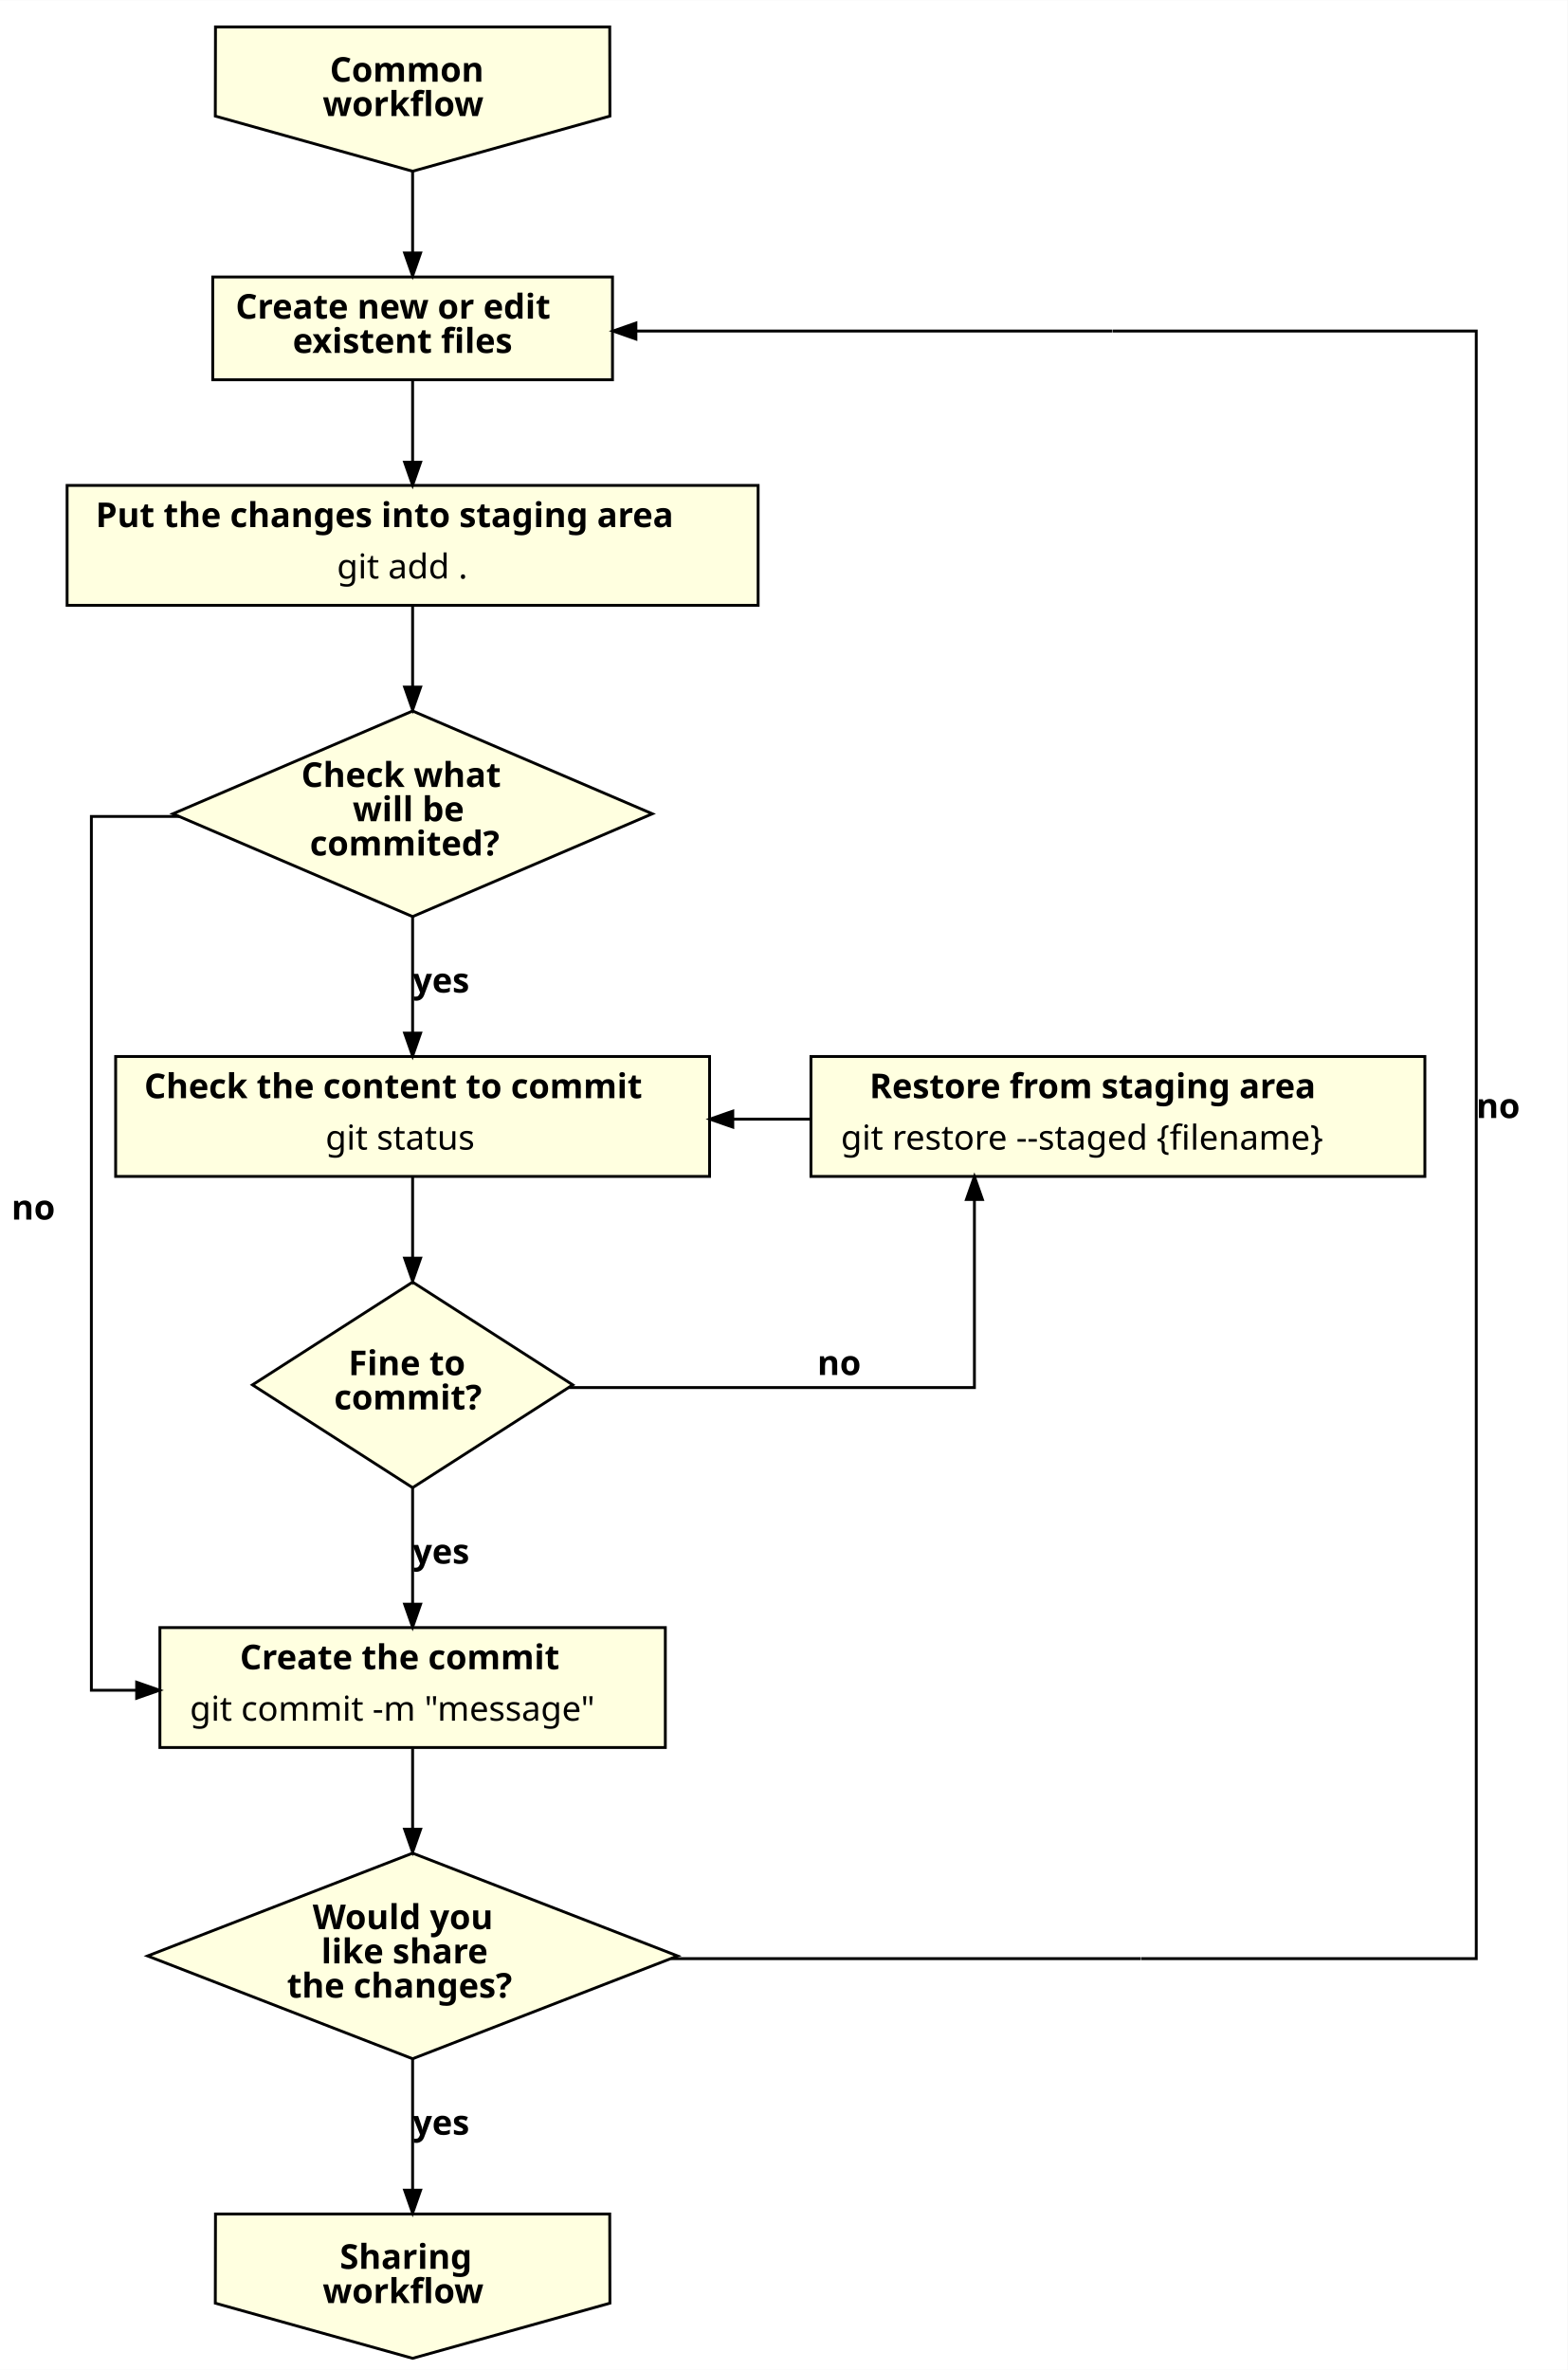
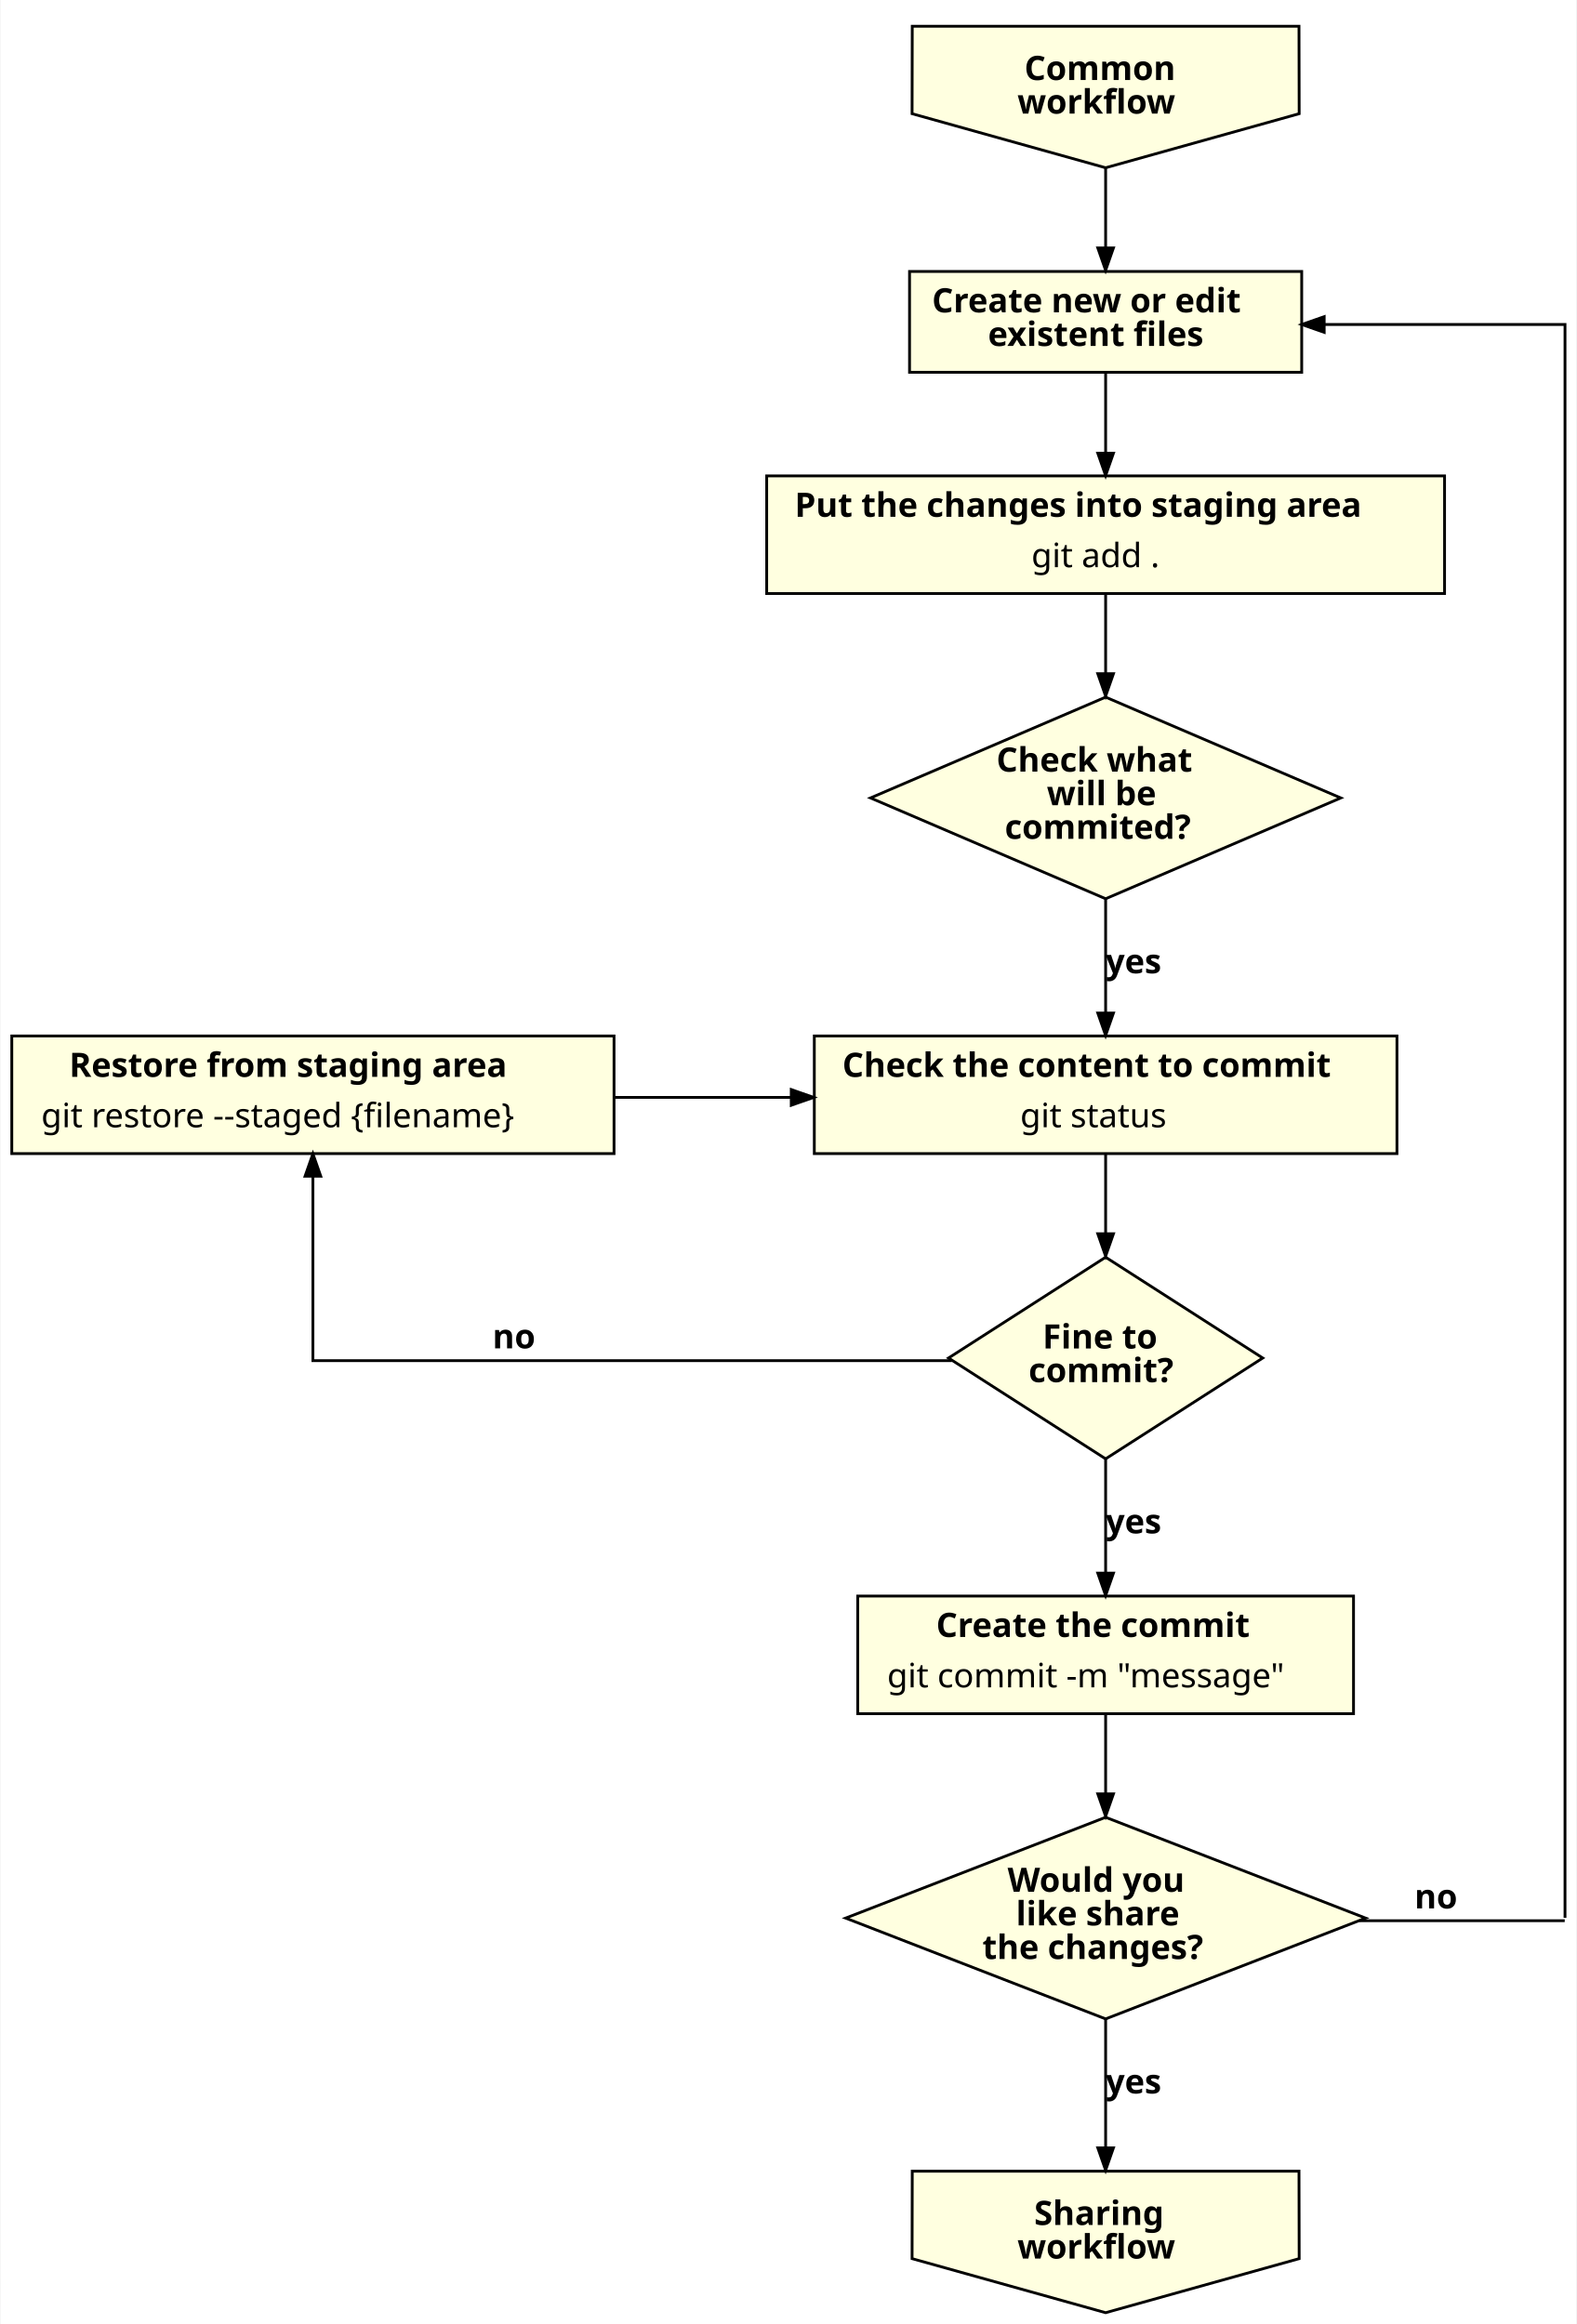
- <svg xmlns="http://www.w3.org/2000/svg" width="549pt" height="830pt" viewBox="0.00 0.00 549.00 829.88">
+ <svg xmlns="http://www.w3.org/2000/svg" width="563pt" height="830pt" viewBox="0.00 0.00 562.50 829.88">
  <g id="graph0" class="graph" transform="scale(1 1) rotate(0) translate(4 825.876)">
-     <polygon fill="white" stroke="none" points="-4,4 -4,-825.876 545,-825.876 545,4 -4,4" />
-     <g id="edge14" class="edge">
-       <path fill="none" stroke="black" d="M385.592,-710C389.453,-710 513,-710 513,-710 513,-710 513,-140 513,-140 513,-140 399.143,-140 395.585,-140" />
-       <text text-anchor="start" x="513" y="-434.396" font-family="Verdana" font-weight="bold" font-size="12.00">   no</text>
+     <polygon fill="white" stroke="none" points="-4,4 -4,-825.876 558.5,-825.876 558.5,4 -4,4" />
+     <g id="node2" class="node">
+       <polygon fill="lightyellow" stroke="black" points="321.403,-785.274 390.5,-765.969 459.597,-785.274 459.533,-816.509 321.467,-816.509 321.403,-785.274" />
+       <text text-anchor="start" x="361.5" y="-797.307" font-family="Verdana" font-weight="bold" font-size="12.00">Common</text>
+       <text text-anchor="start" x="359" y="-785.307" font-family="Verdana" font-weight="bold" font-size="12.00">workflow</text>
+     </g>
+     <g id="node4" class="node">
+       <polygon fill="lightyellow" stroke="black" points="460.5,-728.938 320.5,-728.938 320.5,-692.938 460.5,-692.938 460.5,-728.938" />
+       <text text-anchor="start" x="328.5" y="-714.338" font-family="Verdana" font-weight="bold" font-size="12.00">Create new or edit</text>
+       <text text-anchor="start" x="348.5" y="-702.338" font-family="Verdana" font-weight="bold" font-size="12.00">existent files</text>
+     </g>
+     <g id="edge1" class="edge">
+       <path fill="none" stroke="black" d="M390.5,-765.818C390.5,-765.818 390.5,-737.352 390.5,-737.352" />
+       <polygon fill="black" stroke="black" points="393.3,-737.352 390.5,-729.352 387.7,-737.352 393.3,-737.352" />
    </g>
    <g id="node3" class="node">
-       <polygon fill="lightyellow" stroke="black" points="71.403,-785.274 140.5,-765.969 209.597,-785.274 209.533,-816.509 71.467,-816.509 71.403,-785.274" />
-       <text text-anchor="start" x="111.5" y="-797.307" font-family="Verdana" font-weight="bold" font-size="12.00">Common</text>
-       <text text-anchor="start" x="109" y="-785.307" font-family="Verdana" font-weight="bold" font-size="12.00">workflow</text>
+       <polygon fill="lightyellow" stroke="black" points="321.403,-19.336 390.5,-0.031 459.597,-19.336 459.533,-50.571 321.467,-50.571 321.403,-19.336" />
+       <text text-anchor="start" x="365" y="-31.369" font-family="Verdana" font-weight="bold" font-size="12.00">Sharing</text>
+       <text text-anchor="start" x="359" y="-19.369" font-family="Verdana" font-weight="bold" font-size="12.00">workflow</text>
+     </g>
+     <g id="edge12" class="edge">
+       <path fill="none" stroke="black" d="M468.526,-710C468.526,-710 554.5,-710 554.5,-710 554.5,-710 554.5,-149.795 554.5,-141.042" />
+       <polygon fill="black" stroke="black" points="468.527,-707.2 460.526,-710 468.526,-712.8 468.527,-707.2" />
+     </g>
+     <g id="node8" class="node">
+       <polygon fill="lightyellow" stroke="black" points="511.5,-655.938 269.5,-655.938 269.5,-613.938 511.5,-613.938 511.5,-655.938" />
+       <text text-anchor="start" x="279.5" y="-641.338" font-family="Verdana" font-weight="bold" font-size="12.00">Put the changes into staging area</text>
+       <text text-anchor="start" x="364" y="-623.338" font-family="Verdana" font-size="12.00">git add .</text>
+     </g>
+     <g id="edge2" class="edge">
+       <path fill="none" stroke="black" d="M390.5,-692.927C390.5,-692.927 390.5,-664.055 390.5,-664.055" />
+       <polygon fill="black" stroke="black" points="393.3,-664.055 390.5,-656.055 387.7,-664.055 393.3,-664.055" />
    </g>
    <g id="node5" class="node">
-       <polygon fill="lightyellow" stroke="black" points="210.5,-728.938 70.5,-728.938 70.5,-692.938 210.5,-692.938 210.5,-728.938" />
-       <text text-anchor="start" x="78.5" y="-714.338" font-family="Verdana" font-weight="bold" font-size="12.00">Create new or edit</text>
-       <text text-anchor="start" x="98.5" y="-702.338" font-family="Verdana" font-weight="bold" font-size="12.00">existent files</text>
+       <polygon fill="lightyellow" stroke="black" points="390.5,-576.938 306.555,-540.938 390.5,-504.938 474.445,-540.938 390.5,-576.938" />
+       <text text-anchor="start" x="351.5" y="-550.338" font-family="Verdana" font-weight="bold" font-size="12.00">Check what</text>
+       <text text-anchor="start" x="369.5" y="-538.338" font-family="Verdana" font-weight="bold" font-size="12.00">will be</text>
+       <text text-anchor="start" x="354.5" y="-526.338" font-family="Verdana" font-weight="bold" font-size="12.00">commited?</text>
    </g>
-     <g id="edge1" class="edge">
-       <path fill="none" stroke="black" d="M140.5,-765.818C140.5,-765.818 140.5,-737.352 140.5,-737.352" />
-       <polygon fill="black" stroke="black" points="143.3,-737.352 140.5,-729.352 137.7,-737.352 143.3,-737.352" />
+     <g id="node9" class="node">
+       <polygon fill="lightyellow" stroke="black" points="494.5,-455.938 286.5,-455.938 286.5,-413.938 494.5,-413.938 494.5,-455.938" />
+       <text text-anchor="start" x="296.5" y="-441.338" font-family="Verdana" font-weight="bold" font-size="12.00">Check the content to commit</text>
+       <text text-anchor="start" x="360" y="-423.338" font-family="Verdana" font-size="12.00">git status</text>
    </g>
-     <g id="node4" class="node">
-       <polygon fill="lightyellow" stroke="black" points="71.403,-19.336 140.5,-0.031 209.597,-19.336 209.533,-50.571 71.467,-50.571 71.403,-19.336" />
-       <text text-anchor="start" x="115" y="-31.369" font-family="Verdana" font-weight="bold" font-size="12.00">Sharing</text>
-       <text text-anchor="start" x="109" y="-19.369" font-family="Verdana" font-weight="bold" font-size="12.00">workflow</text>
+     <g id="edge4" class="edge">
+       <path fill="none" stroke="black" d="M390.5,-504.755C390.5,-504.755 390.5,-464.133 390.5,-464.133" />
+       <polygon fill="black" stroke="black" points="393.3,-464.133 390.5,-456.133 387.7,-464.133 393.3,-464.133" />
+       <text text-anchor="start" x="390.5" y="-478.338" font-family="Verdana" font-weight="bold" font-size="12.00">   yes</text>
+     </g>
+     <g id="node6" class="node">
+       <polygon fill="lightyellow" stroke="black" points="390.5,-376.938 334.412,-340.938 390.5,-304.938 446.588,-340.938 390.5,-376.938" />
+       <text text-anchor="start" x="368" y="-344.338" font-family="Verdana" font-weight="bold" font-size="12.00">Fine to</text>
+       <text text-anchor="start" x="363" y="-332.338" font-family="Verdana" font-weight="bold" font-size="12.00">commit?</text>
+     </g>
+     <g id="node10" class="node">
+       <polygon fill="lightyellow" stroke="black" points="479,-255.938 302,-255.938 302,-213.938 479,-213.938 479,-255.938" />
+       <text text-anchor="start" x="330" y="-241.338" font-family="Verdana" font-weight="bold" font-size="12.00">Create the commit</text>
+       <text text-anchor="start" x="312.5" y="-223.338" font-family="Verdana" font-size="12.00">git commit -m "message"</text>
+     </g>
+     <g id="edge6" class="edge">
+       <path fill="none" stroke="black" d="M390.5,-304.755C390.5,-304.755 390.5,-264.133 390.5,-264.133" />
+       <polygon fill="black" stroke="black" points="393.3,-264.133 390.5,-256.133 387.7,-264.133 393.3,-264.133" />
+       <text text-anchor="start" x="390.5" y="-278.338" font-family="Verdana" font-weight="bold" font-size="12.00">   yes</text>
+     </g>
+     <g id="node11" class="node">
+       <polygon fill="lightyellow" stroke="black" points="215,-455.938 0,-455.938 0,-413.938 215,-413.938 215,-455.938" />
+       <text text-anchor="start" x="20.5" y="-441.338" font-family="Verdana" font-weight="bold" font-size="12.00">Restore from staging area</text>
+       <text text-anchor="start" x="10.5" y="-423.338" font-family="Verdana" font-size="12.00">git restore --staged {filename}</text>
+     </g>
+     <g id="edge10" class="edge">
+       <path fill="none" stroke="black" d="M335.599,-340C253.301,-340 107.5,-340 107.5,-340 107.5,-340 107.5,-405.868 107.5,-405.868" />
+       <polygon fill="black" stroke="black" points="104.7,-405.868 107.5,-413.868 110.3,-405.868 104.7,-405.868" />
+       <text text-anchor="start" x="171.615" y="-344.4" font-family="Verdana" font-weight="bold" font-size="12.00">no</text>
+     </g>
+     <g id="node7" class="node">
+       <polygon fill="lightyellow" stroke="black" points="390.5,-176.938 297.688,-140.938 390.5,-104.938 483.312,-140.938 390.5,-176.938" />
+       <text text-anchor="start" x="355.5" y="-150.338" font-family="Verdana" font-weight="bold" font-size="12.00">Would you</text>
+       <text text-anchor="start" x="358.5" y="-138.338" font-family="Verdana" font-weight="bold" font-size="12.00">like share</text>
+       <text text-anchor="start" x="346.5" y="-126.338" font-family="Verdana" font-weight="bold" font-size="12.00">the changes?</text>
+     </g>
+     <g id="edge11" class="edge">
+       <path fill="none" stroke="black" d="M481.134,-140C517.878,-140 552.283,-140 554.397,-140" />
+       <text text-anchor="start" x="500.766" y="-144.4" font-family="Verdana" font-weight="bold" font-size="12.00">no</text>
+     </g>
+     <g id="edge8" class="edge">
+       <path fill="none" stroke="black" d="M390.5,-104.883C390.5,-104.883 390.5,-58.908 390.5,-58.908" />
+       <polygon fill="black" stroke="black" points="393.3,-58.908 390.5,-50.908 387.7,-58.908 393.3,-58.908" />
+       <text text-anchor="start" x="390.5" y="-78.338" font-family="Verdana" font-weight="bold" font-size="12.00">   yes</text>
    </g>
    <g id="edge3" class="edge">
-       <path fill="none" stroke="black" d="M218.707,-710C218.707,-710 385.426,-710 385.426,-710" />
-       <polygon fill="black" stroke="black" points="218.707,-707.2 210.707,-710 218.707,-712.8 218.707,-707.2" />
-     </g>
-     <g id="node9" class="node">
-       <polygon fill="lightyellow" stroke="black" points="261.5,-655.938 19.5,-655.938 19.5,-613.938 261.5,-613.938 261.5,-655.938" />
-       <text text-anchor="start" x="29.5" y="-641.338" font-family="Verdana" font-weight="bold" font-size="12.00">Put the changes into staging area</text>
-       <text text-anchor="start" x="114" y="-623.338" font-family="Verdana" font-size="12.00">git add .</text>
-     </g>
-     <g id="edge2" class="edge">
-       <path fill="none" stroke="black" d="M140.5,-692.927C140.5,-692.927 140.5,-664.055 140.5,-664.055" />
-       <polygon fill="black" stroke="black" points="143.3,-664.055 140.5,-656.055 137.7,-664.055 143.3,-664.055" />
-     </g>
-     <g id="node6" class="node">
-       <polygon fill="lightyellow" stroke="black" points="140.5,-576.938 56.555,-540.938 140.5,-504.938 224.445,-540.938 140.5,-576.938" />
-       <text text-anchor="start" x="101.5" y="-550.338" font-family="Verdana" font-weight="bold" font-size="12.00">Check what</text>
-       <text text-anchor="start" x="119.5" y="-538.338" font-family="Verdana" font-weight="bold" font-size="12.00">will be</text>
-       <text text-anchor="start" x="104.5" y="-526.338" font-family="Verdana" font-weight="bold" font-size="12.00">commited?</text>
-     </g>
-     <g id="node10" class="node">
-       <polygon fill="lightyellow" stroke="black" points="244.5,-455.938 36.5,-455.938 36.5,-413.938 244.5,-413.938 244.5,-455.938" />
-       <text text-anchor="start" x="46.5" y="-441.338" font-family="Verdana" font-weight="bold" font-size="12.00">Check the content to commit</text>
-       <text text-anchor="start" x="110" y="-423.338" font-family="Verdana" font-size="12.00">git status</text>
+       <path fill="none" stroke="black" d="M390.5,-613.608C390.5,-613.608 390.5,-585.308 390.5,-585.308" />
+       <polygon fill="black" stroke="black" points="393.3,-585.308 390.5,-577.308 387.7,-585.308 393.3,-585.308" />
    </g>
    <g id="edge5" class="edge">
-       <path fill="none" stroke="black" d="M140.5,-504.755C140.5,-504.755 140.5,-464.133 140.5,-464.133" />
-       <polygon fill="black" stroke="black" points="143.3,-464.133 140.5,-456.133 137.7,-464.133 143.3,-464.133" />
-       <text text-anchor="start" x="140.5" y="-478.338" font-family="Verdana" font-weight="bold" font-size="12.00">   yes</text>
+       <path fill="none" stroke="black" d="M390.5,-413.608C390.5,-413.608 390.5,-385.308 390.5,-385.308" />
+       <polygon fill="black" stroke="black" points="393.3,-385.308 390.5,-377.308 387.7,-385.308 393.3,-385.308" />
    </g>
-     <g id="node12" class="node">
-       <polygon fill="lightyellow" stroke="black" points="229,-255.938 52,-255.938 52,-213.938 229,-213.938 229,-255.938" />
-       <text text-anchor="start" x="80" y="-241.338" font-family="Verdana" font-weight="bold" font-size="12.00">Create the commit</text>
-       <text text-anchor="start" x="62.5" y="-223.338" font-family="Verdana" font-size="12.00">git commit -m "message"</text>
-     </g>
-     <g id="edge6" class="edge">
-       <path fill="none" stroke="black" d="M58.741,-540C41.294,-540 28,-540 28,-540 28,-540 28,-234 28,-234 28,-234 43.858,-234 43.858,-234" />
-       <polygon fill="black" stroke="black" points="43.858,-236.8 51.858,-234 43.858,-231.2 43.858,-236.8" />
-       <text text-anchor="start" x="0" y="-398.841" font-family="Verdana" font-weight="bold" font-size="12.00">no   </text>
-     </g>
-     <g id="node7" class="node">
-       <polygon fill="lightyellow" stroke="black" points="140.5,-376.938 84.412,-340.938 140.5,-304.938 196.588,-340.938 140.5,-376.938" />
-       <text text-anchor="start" x="118" y="-344.338" font-family="Verdana" font-weight="bold" font-size="12.00">Fine to</text>
-       <text text-anchor="start" x="113" y="-332.338" font-family="Verdana" font-weight="bold" font-size="12.00">commit?</text>
-     </g>
-     <g id="node11" class="node">
-       <polygon fill="lightyellow" stroke="black" points="495,-455.938 280,-455.938 280,-413.938 495,-413.938 495,-455.938" />
-       <text text-anchor="start" x="300.5" y="-441.338" font-family="Verdana" font-weight="bold" font-size="12.00">Restore from staging area</text>
-       <text text-anchor="start" x="290.5" y="-423.338" font-family="Verdana" font-size="12.00">git restore --staged {filename}</text>
+     <g id="edge7" class="edge">
+       <path fill="none" stroke="black" d="M390.5,-213.608C390.5,-213.608 390.5,-185.308 390.5,-185.308" />
+       <polygon fill="black" stroke="black" points="393.3,-185.308 390.5,-177.308 387.7,-185.308 393.3,-185.308" />
    </g>
    <g id="edge9" class="edge">
-       <path fill="none" stroke="black" d="M195.306,-340C253.523,-340 337.25,-340 337.25,-340 337.25,-340 337.25,-405.868 337.25,-405.868" />
-       <polygon fill="black" stroke="black" points="334.45,-405.868 337.25,-413.868 340.05,-405.868 334.45,-405.868" />
-       <text text-anchor="start" x="282.212" y="-344.4" font-family="Verdana" font-weight="bold" font-size="12.00">no</text>
-     </g>
-     <g id="edge8" class="edge">
-       <path fill="none" stroke="black" d="M140.5,-304.755C140.5,-304.755 140.5,-264.133 140.5,-264.133" />
-       <polygon fill="black" stroke="black" points="143.3,-264.133 140.5,-256.133 137.7,-264.133 143.3,-264.133" />
-       <text text-anchor="start" x="140.5" y="-278.338" font-family="Verdana" font-weight="bold" font-size="12.00">   yes</text>
-     </g>
-     <g id="node8" class="node">
-       <polygon fill="lightyellow" stroke="black" points="140.5,-176.938 47.688,-140.938 140.5,-104.938 233.312,-140.938 140.5,-176.938" />
-       <text text-anchor="start" x="105.5" y="-150.338" font-family="Verdana" font-weight="bold" font-size="12.00">Would you</text>
-       <text text-anchor="start" x="108.5" y="-138.338" font-family="Verdana" font-weight="bold" font-size="12.00">like share</text>
-       <text text-anchor="start" x="96.5" y="-126.338" font-family="Verdana" font-weight="bold" font-size="12.00">the changes?</text>
-     </g>
-     <g id="edge13" class="edge">
-       <path fill="none" stroke="black" d="M231.121,-140C303.271,-140 392.658,-140 395.434,-140" />
-     </g>
-     <g id="edge12" class="edge">
-       <path fill="none" stroke="black" d="M140.5,-104.883C140.5,-104.883 140.5,-58.908 140.5,-58.908" />
-       <polygon fill="black" stroke="black" points="143.3,-58.908 140.5,-50.908 137.7,-58.908 143.3,-58.908" />
-       <text text-anchor="start" x="140.5" y="-78.338" font-family="Verdana" font-weight="bold" font-size="12.00">   yes</text>
-     </g>
-     <g id="edge4" class="edge">
-       <path fill="none" stroke="black" d="M140.5,-613.608C140.5,-613.608 140.5,-585.308 140.5,-585.308" />
-       <polygon fill="black" stroke="black" points="143.3,-585.308 140.5,-577.308 137.7,-585.308 143.3,-585.308" />
-     </g>
-     <g id="edge7" class="edge">
-       <path fill="none" stroke="black" d="M140.5,-413.608C140.5,-413.608 140.5,-385.308 140.5,-385.308" />
-       <polygon fill="black" stroke="black" points="143.3,-385.308 140.5,-377.308 137.7,-385.308 143.3,-385.308" />
-     </g>
-     <g id="edge10" class="edge">
-       <path fill="none" stroke="black" d="M279.881,-434C279.881,-434 252.629,-434 252.629,-434" />
-       <polygon fill="black" stroke="black" points="252.629,-431.2 244.629,-434 252.629,-436.8 252.629,-431.2" />
-     </g>
-     <g id="edge11" class="edge">
-       <path fill="none" stroke="black" d="M140.5,-213.608C140.5,-213.608 140.5,-185.308 140.5,-185.308" />
-       <polygon fill="black" stroke="black" points="143.3,-185.308 140.5,-177.308 137.7,-185.308 143.3,-185.308" />
+       <path fill="none" stroke="black" d="M215.297,-434C215.297,-434 278.272,-434 278.272,-434" />
+       <polygon fill="black" stroke="black" points="278.272,-436.8 286.272,-434 278.272,-431.2 278.272,-436.8" />
    </g>
  </g>
</svg>
